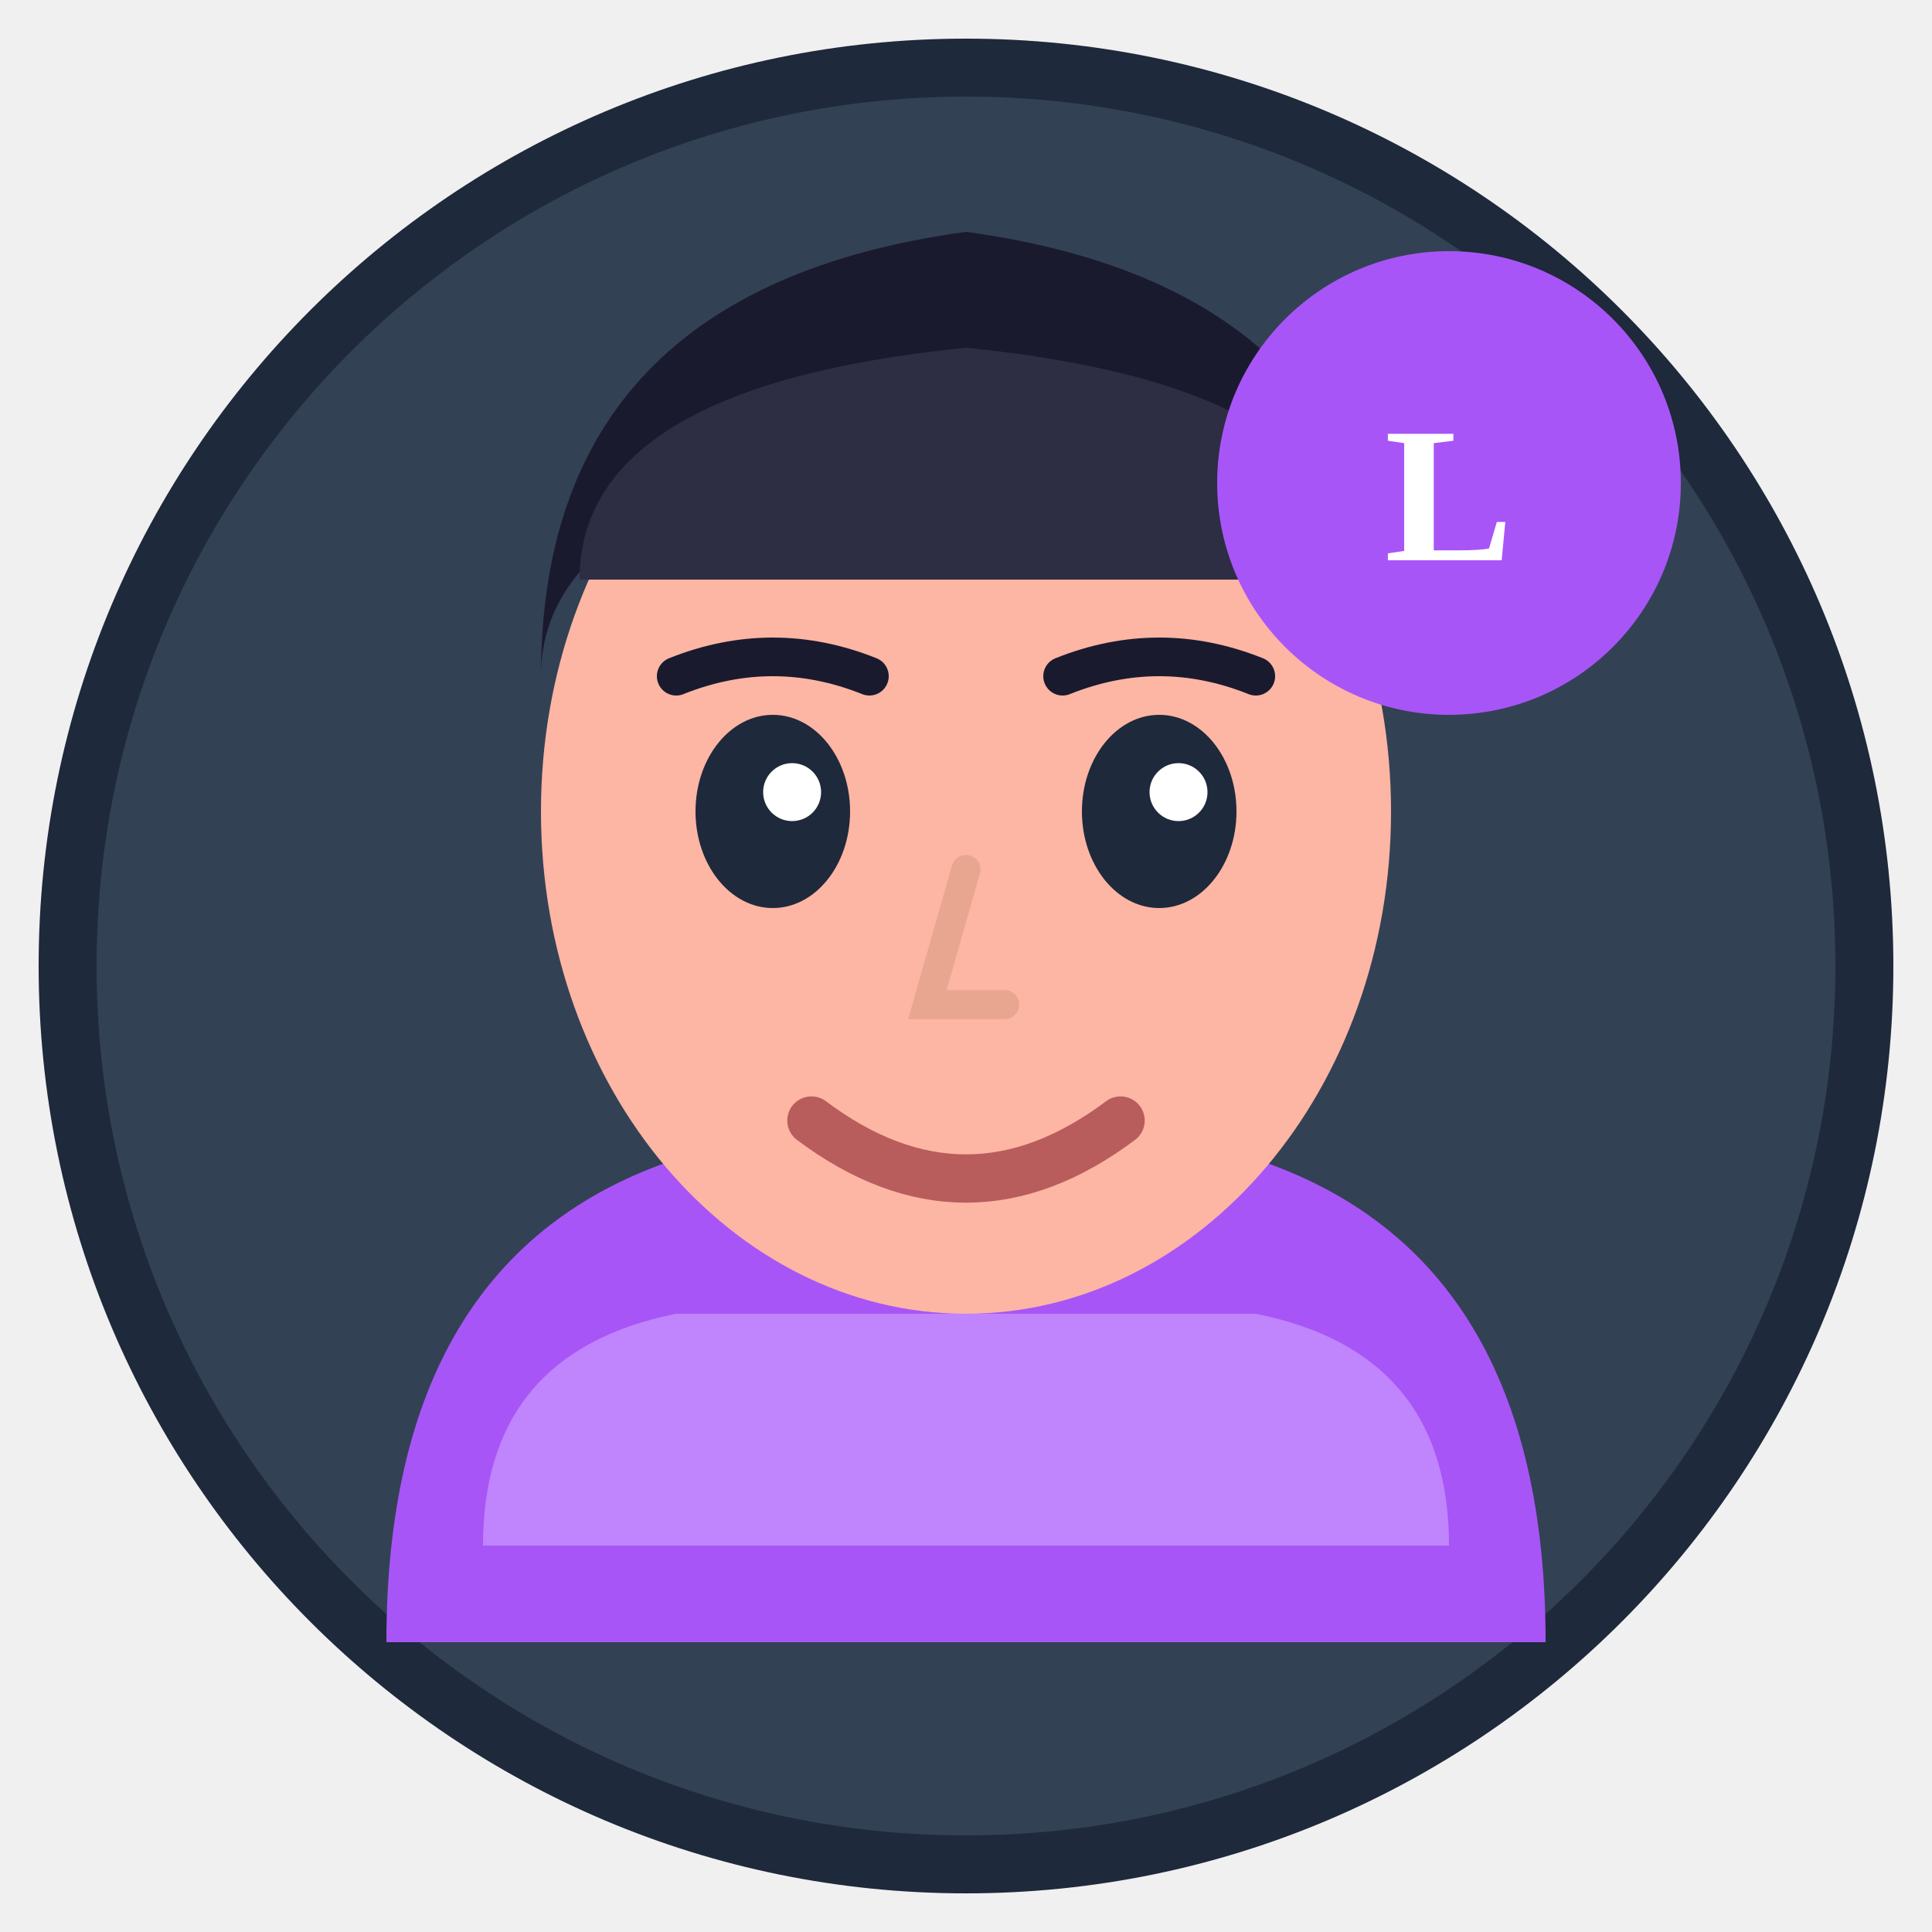
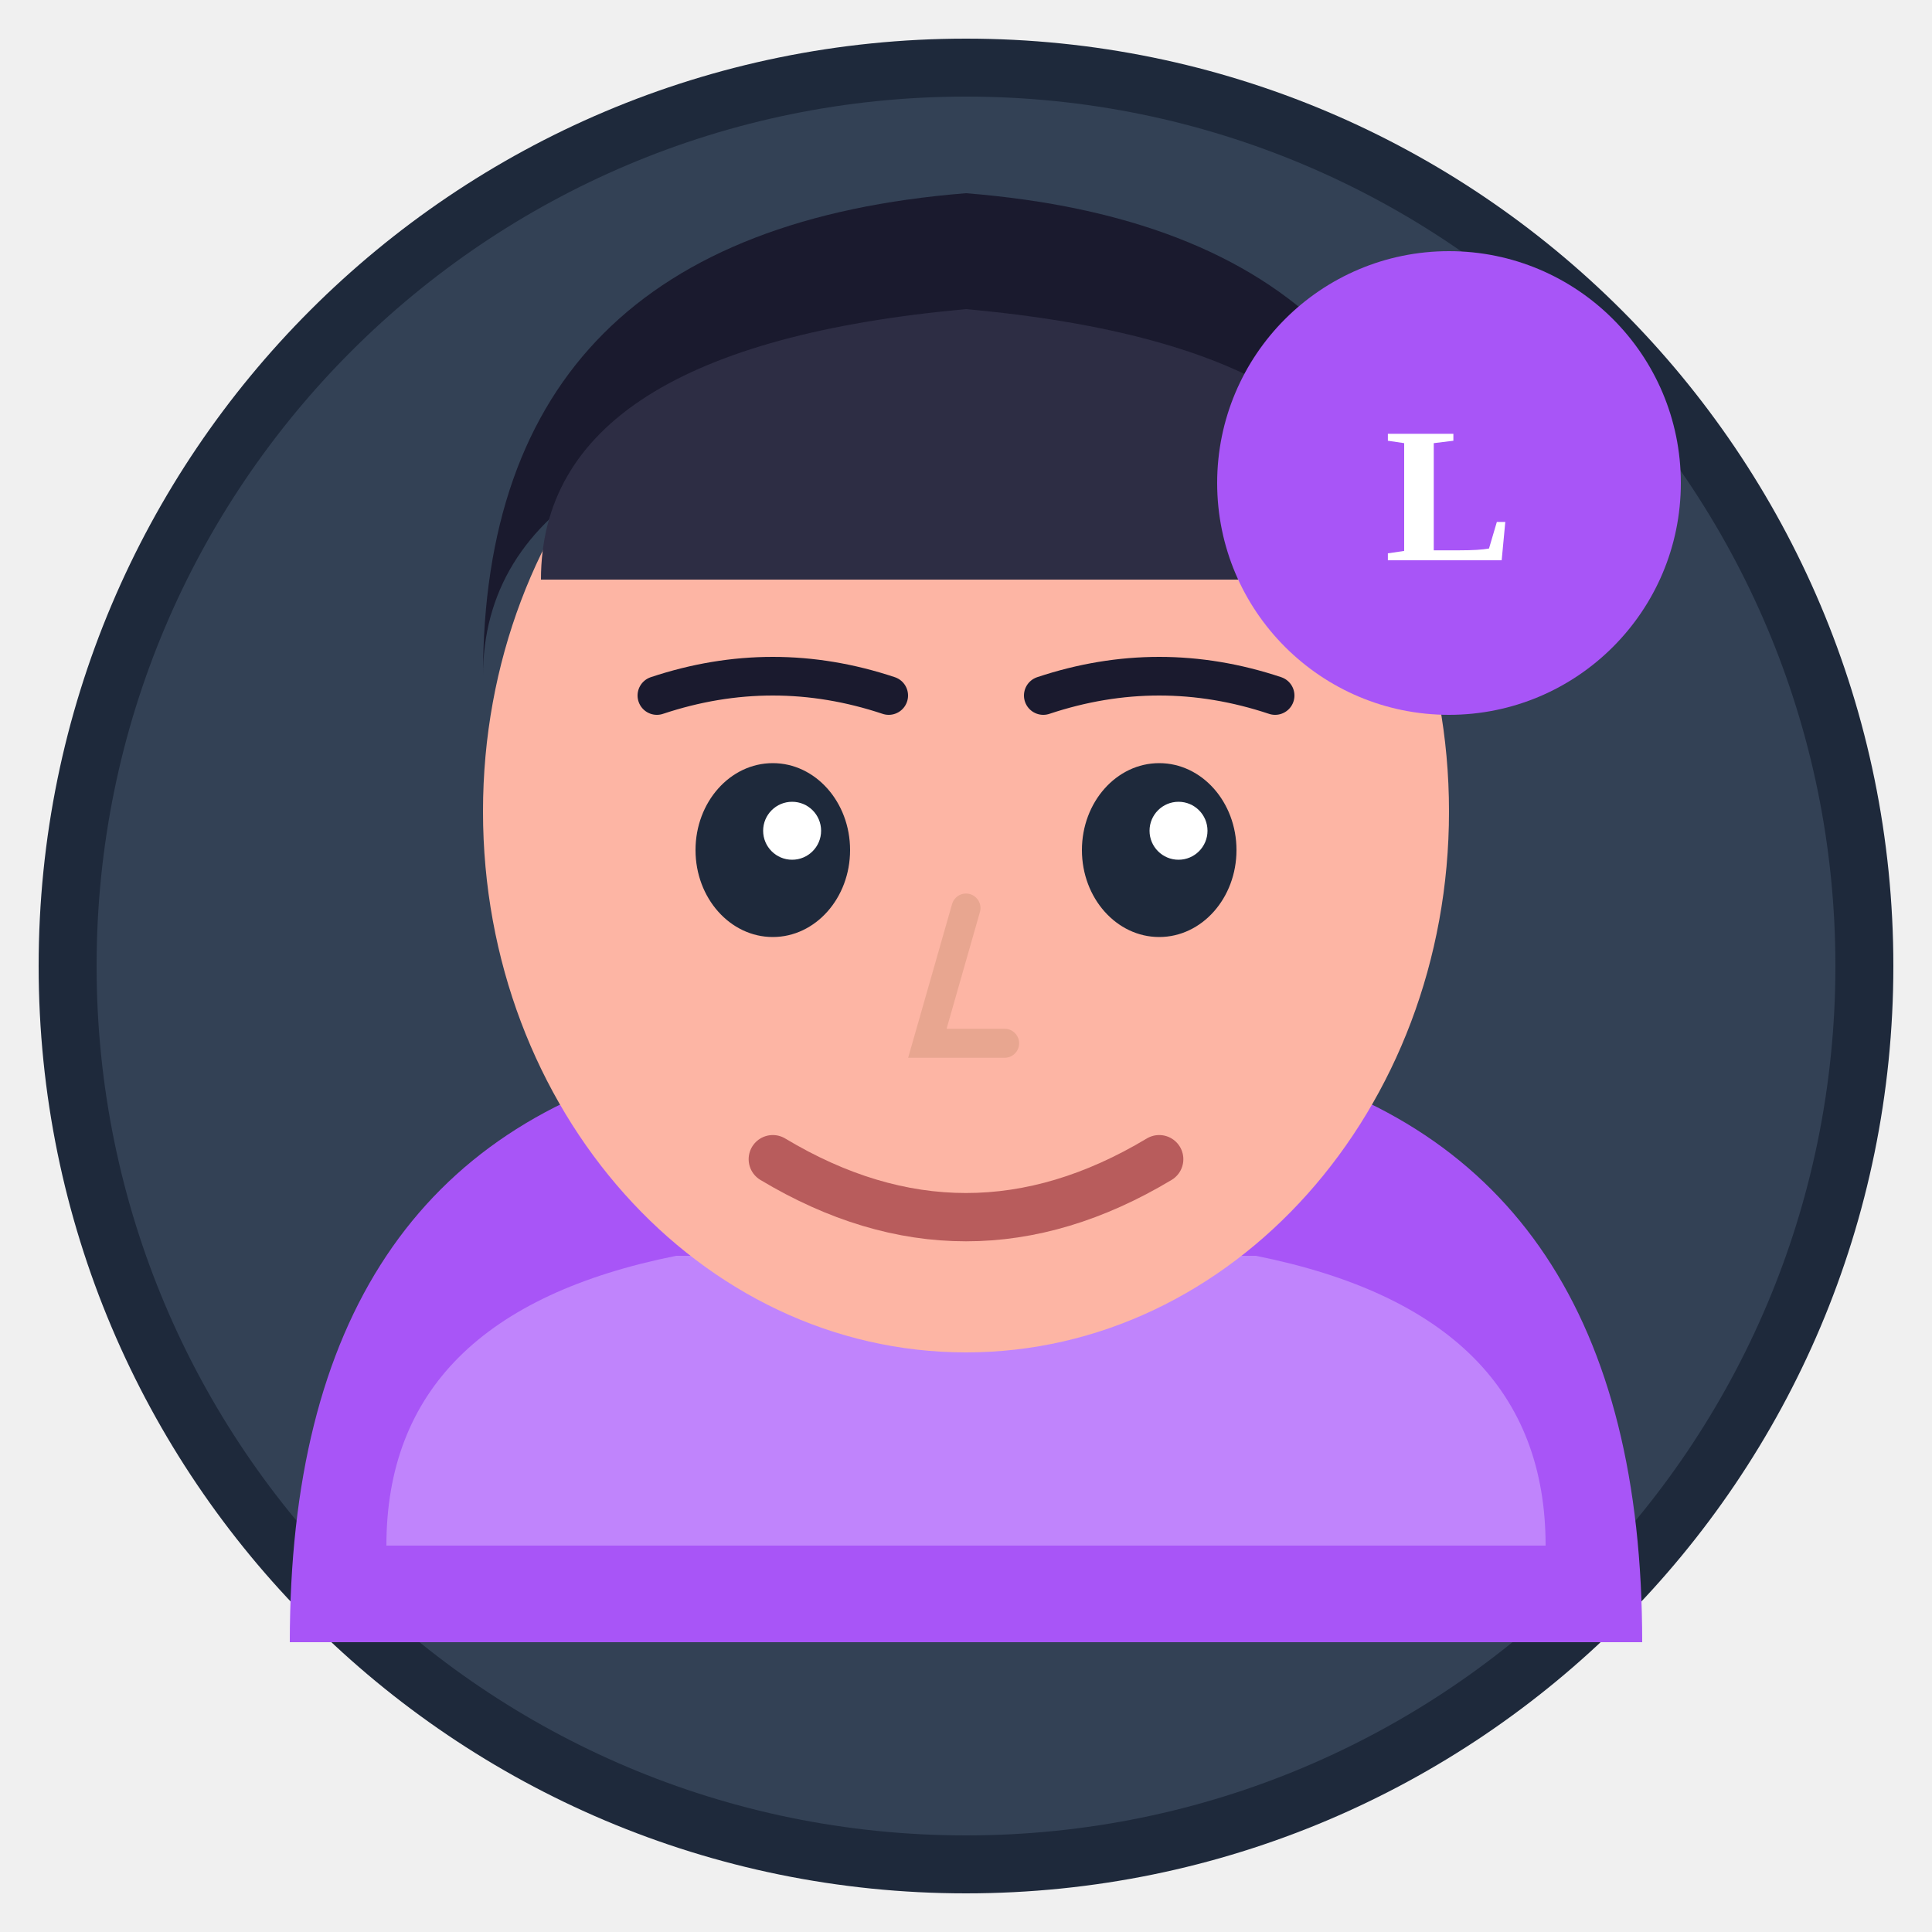
<svg xmlns="http://www.w3.org/2000/svg" viewBox="0 0 100 100" fill="none">
  <circle cx="50" cy="50" r="48" fill="#1e293b" />
  <circle cx="50" cy="50" r="45" fill="#334155" />
-   <path d="M20 85 Q20 65 35 60 L65 60 Q80 65 80 85" fill="#a855f7" />
-   <path d="M25 80 Q25 70 35 68 L65 68 Q75 70 75 80" fill="#c084fc" />
-   <rect x="42" y="50" width="16" height="15" rx="3" fill="#fdb5a4" />
-   <ellipse cx="50" cy="42" rx="22" ry="26" fill="#fdb5a4" />
-   <path d="M28 35 Q28 15 50 12 Q72 15 72 35 Q72 25 50 22 Q28 25 28 35" fill="#1a1a2e" />
-   <path d="M30 30 Q30 20 50 18 Q70 20 70 30" fill="#2d2d44" />
-   <ellipse cx="40" cy="42" rx="4" ry="5" fill="#1e293b" />
-   <ellipse cx="60" cy="42" rx="4" ry="5" fill="#1e293b" />
-   <circle cx="41" cy="41" r="1.5" fill="white" />
-   <circle cx="61" cy="41" r="1.5" fill="white" />
-   <path d="M35 35 Q40 33 45 35" stroke="#1a1a2e" stroke-width="2" fill="none" stroke-linecap="round" />
-   <path d="M55 35 Q60 33 65 35" stroke="#1a1a2e" stroke-width="2" fill="none" stroke-linecap="round" />
-   <path d="M50 45 L48 52 L52 52" stroke="#e8a690" stroke-width="1.5" fill="none" stroke-linecap="round" />
-   <path d="M42 58 Q50 64 58 58" stroke="#b85c5c" stroke-width="2.5" fill="none" stroke-linecap="round" />
+   <path d="M15 85 Q15 60 35 55 L65 55 Q85 60 85 85" fill="#a855f7" />
+   <path d="M20 80 Q20 68 35 65 L65 65 Q80 68 80 80" fill="#c084fc" />
+   <rect x="40" y="50" width="20" height="17" rx="5" fill="#fdb5a4" />
+   <ellipse cx="50" cy="42" rx="25" ry="28" fill="#fdb5a4" />
+   <path d="M25 35 Q25 12 50 10 Q75 12 75 35 Q75 22 50 20 Q25 22 25 35" fill="#1a1a2e" />
+   <path d="M28 30 Q28 18 50 16 Q72 18 72 30" fill="#2d2d44" />
+   <ellipse cx="40" cy="44" rx="4" ry="4.5" fill="#1e293b" />
+   <ellipse cx="60" cy="44" rx="4" ry="4.5" fill="#1e293b" />
+   <circle cx="41" cy="43" r="1.5" fill="white" />
+   <circle cx="61" cy="43" r="1.5" fill="white" />
+   <path d="M34 36 Q40 34 46 36" stroke="#1a1a2e" stroke-width="2" fill="none" stroke-linecap="round" />
+   <path d="M54 36 Q60 34 66 36" stroke="#1a1a2e" stroke-width="2" fill="none" stroke-linecap="round" />
+   <path d="M50 47 L48 54 L52 54" stroke="#e8a690" stroke-width="1.5" fill="none" stroke-linecap="round" />
+   <path d="M40 60 Q50 66 60 60" stroke="#b85c5c" stroke-width="2.5" fill="none" stroke-linecap="round" />
  <circle cx="75" cy="25" r="12" fill="#a855f7" />
  <text x="75" y="29" text-anchor="middle" fill="white" font-size="10" font-weight="bold">L</text>
</svg>
